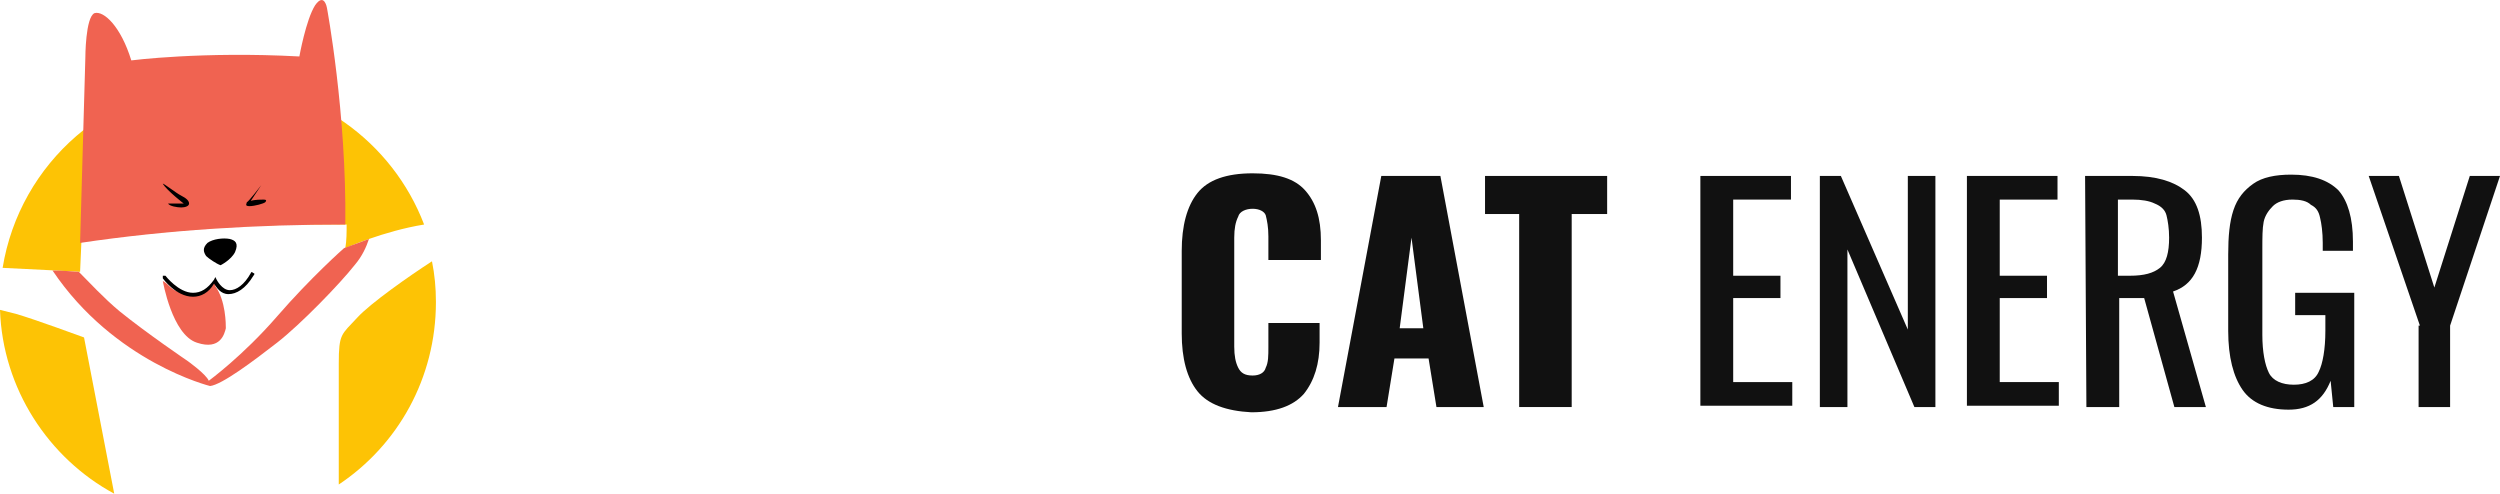
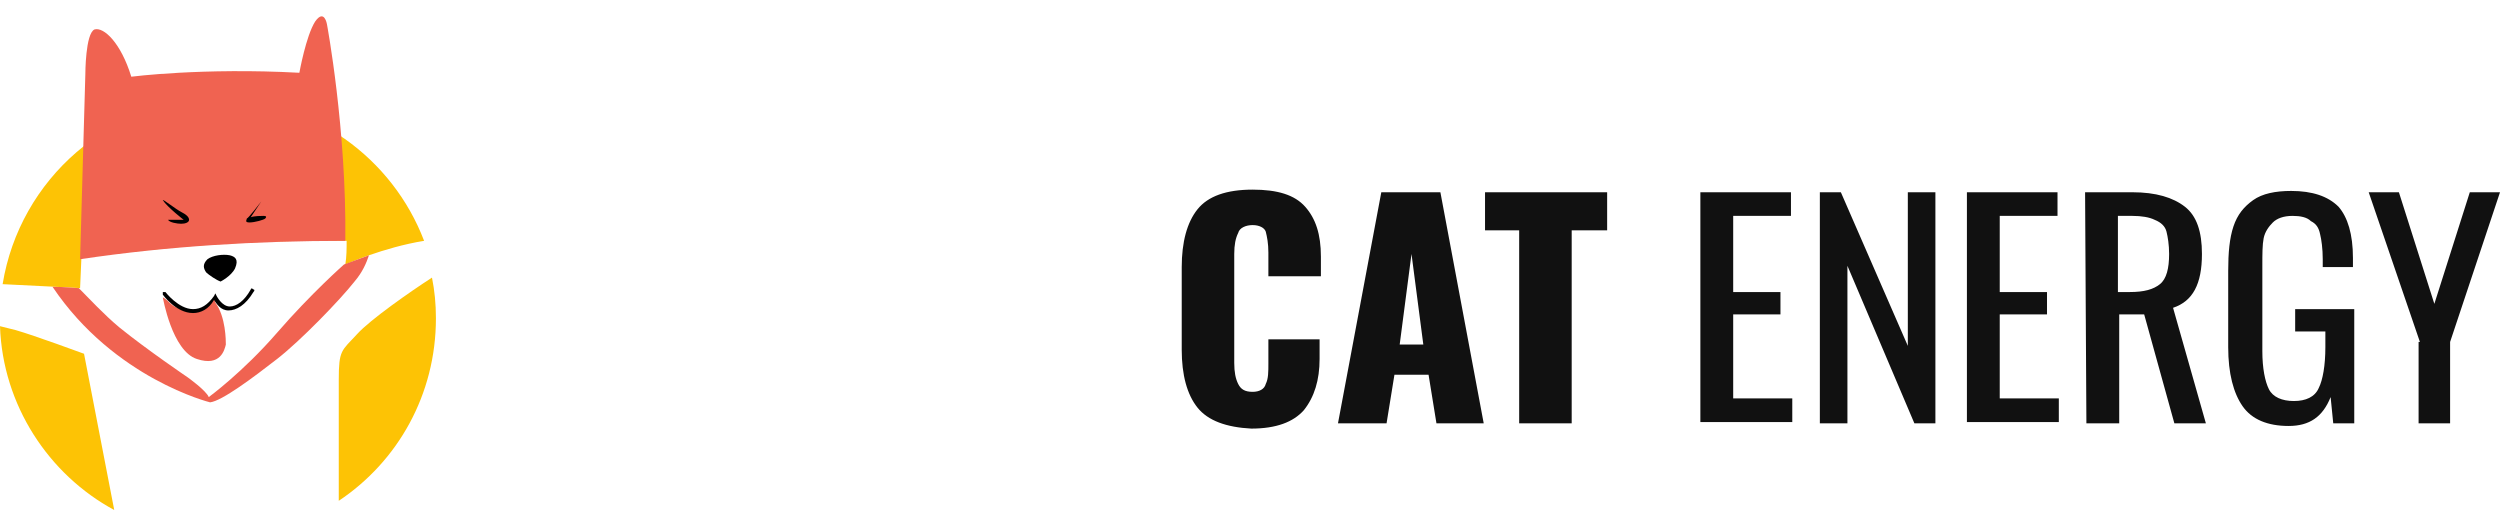
- <svg xmlns="http://www.w3.org/2000/svg" version="1.1" id="Layer_1" x="0px" y="0px" viewBox="0 0 190.4 37.6" style="enable-background:new 0 0 190.4 37.6;" xml:space="preserve">
-   <style type="text/css">
-   .st0{fill:#FDC305;}
-   .st1{fill:#F06351;}
-   .st2{fill:#111111;}
- </style>
+ <svg xmlns="http://www.w3.org/2000/svg" version="1.1" x="0" y="0" viewBox="0 0 190.4 37.6" xml:space="preserve" width="190" height="40">
+   <style>
+   .st0 {
+     fill: #fdc305;
+   }
+ 
+   .st1 {
+     fill: #f06351;
+   }
+ 
+   .st2 {
+     fill: #111111;
+   }
+   </style>
+   <path class="st0" d="M6.1 20.7l.1-2.3c6.7-.9 13.4-1.4 20.2-1.3 0 .6 0 1.2-.1 1.8 0 0 2.9-1.3 6-1.8-2.4-6.3-8.5-10.8-15.6-10.8C8.4 6.3 1.5 12.4.2 20.4c2.2.1 5.9.3 5.9.3zM27.2 24.2c-1.2 1.3-1.4 1.2-1.4 3.5v9.2c4.5-3 7.4-8.1 7.4-13.9 0-1.1-.1-2.1-.3-3.1-1.7 1.1-4.7 3.2-5.7 4.3zM6.4 25.7s-3.8-1.4-5.2-1.8L0 23.6c.2 6 3.7 11.3 8.7 14L6.4 25.7z" />
+   <path class="st1" d="M26.3 17.1C26.4 8.6 24.9.6 24.9.6s-.2-1.2-.9-.2c-.7 1.1-1.2 3.9-1.2 3.9-7.4-.4-12.8.3-12.8.3C9.2 2 7.9.8 7.2 1c-.7.3-.7 3.4-.7 3.4l-.4 14.1c6.7-1 13.5-1.4 20.2-1.4z" />
+   <path d="M12.4 14c0-.1 1 .7 1.4.9s.6.4.6.6c0 .2-.3.3-.6.3s-.9-.1-1-.3H14c.1.1-1.3-1-1.6-1.5zM19.9 14.1s-1 1.3-1.1 1.3c0 .1-.2.3.2.3s1.1-.2 1.2-.3.1-.2-.1-.2-.7 0-1 .1l.8-1.2s.1-.1 0 0zM16.8 20.2s.8-.4 1.1-1c.3-.7 0-.9-.4-1-.5-.1-1.3 0-1.7.3-.4.4-.3.7-.1 1 .2.2.8.6 1.1.7z" />
+   <path class="st1" d="M16.3 21.5s-.2.4-.5.6c-.2.2-.6.4-1 .4-.6 0-1.1-.2-1.5-.4-.2-.1-.4-.3-.5-.4-.2-.2-.4-.3-.4-.3s.7 4.1 2.6 4.7c1.8.6 2.1-.7 2.2-1.1 0-.3 0-2.1-.8-3.2.1-.4 0-.2-.1-.3z" />
+   <path d="M14.7 22.6c-1.3 0-2.3-1.4-2.3-1.4V21h.2s1 1.3 2.1 1.3c.6 0 1.1-.3 1.6-1l.1-.2.1.2s.4.8 1 .8c.5 0 1.1-.4 1.6-1.3 0-.1.1-.1.2 0 .1 0 .1.1 0 .2-.6 1-1.3 1.4-1.9 1.4s-.9-.5-1.1-.8c-.4.7-1 1-1.6 1z" />
+   <path class="st1" d="M26.2 18.9s-2.5 2.2-5.1 5.2-5.2 4.9-5.2 4.9c-.2-.5-1.6-1.5-1.6-1.5s-3.1-2.1-5.2-3.8c-1.2-1-2.3-2.2-3.1-3-.3 0-1.1-.1-2-.1 4.7 7 12 8.8 12 8.8.9-.1 3.3-1.9 5.1-3.3 1.8-1.4 4.8-4.5 5.9-5.9.6-.7.9-1.4 1.1-2-1.1.4-1.9.7-1.9.7z" />
  <g>
-     <path class="st0" d="M6.1,20.7l0.1-2.3c6.7-0.9,13.4-1.4,20.2-1.3c0,0.6,0,1.2-0.1,1.8c0,0,2.9-1.3,6-1.8     c-2.4-6.3-8.5-10.8-15.6-10.8c-8.3,0-15.2,6.1-16.5,14.1C2.4,20.5,6.1,20.7,6.1,20.7z" />
-     <path class="st0" d="M27.2,24.2c-1.2,1.3-1.4,1.2-1.4,3.5c0,0.9,0,4.9,0,9.2c4.5-3,7.4-8.1,7.4-13.9c0-1.1-0.1-2.1-0.3-3.1     C31.2,21,28.2,23.1,27.2,24.2z" />
-     <path class="st0" d="M6.4,25.7c0,0-3.8-1.4-5.2-1.8c-0.4-0.1-0.8-0.2-1.2-0.3c0.2,6,3.7,11.3,8.7,14L6.4,25.7z" />
-   </g>
-   <path class="st1" d="M26.3,17.1c0.1-8.5-1.4-16.5-1.4-16.5S24.7-0.6,24,0.4c-0.7,1.1-1.2,3.9-1.2,3.9C15.4,3.9,10,4.6,10,4.6   C9.2,2,7.9,0.8,7.2,1C6.5,1.3,6.5,4.4,6.5,4.4L6.1,18.5C12.8,17.5,19.6,17.1,26.3,17.1z" />
-   <path d="M12.4,14c0-0.1,1,0.7,1.4,0.9s0.6,0.4,0.6,0.6c0,0.2-0.3,0.3-0.6,0.3s-0.9-0.1-1-0.3c0,0,0.6,0,0.9,0H14   C14.1,15.6,12.7,14.5,12.4,14z" />
-   <path d="M19.9,14.1c0,0-1,1.3-1.1,1.3c0,0.1-0.2,0.3,0.2,0.3s1.1-0.2,1.2-0.3s0.1-0.2-0.1-0.2s-0.7,0-1,0.1L19.9,14.1   C19.9,14.1,20,14,19.9,14.1z" />
-   <path d="M16.8,20.2c0,0,0.8-0.4,1.1-1c0.3-0.7,0-0.9-0.4-1c-0.5-0.1-1.3,0-1.7,0.3c-0.4,0.4-0.3,0.7-0.1,1   C15.9,19.7,16.5,20.1,16.8,20.2z" />
-   <path class="st1" d="M16.3,21.5c0,0-0.2,0.4-0.5,0.6c-0.2,0.2-0.6,0.4-1,0.4c-0.6,0-1.1-0.2-1.5-0.4c-0.2-0.1-0.4-0.3-0.5-0.4   c-0.2-0.2-0.4-0.3-0.4-0.3s0.7,4.1,2.6,4.7c1.8,0.6,2.1-0.7,2.2-1.1c0-0.3,0-2.1-0.8-3.2C16.5,21.4,16.4,21.6,16.3,21.5z" />
-   <g>
-     <path d="M14.7,22.6L14.7,22.6c-1.3,0-2.3-1.4-2.3-1.4c0-0.1,0-0.2,0-0.2c0.1,0,0.2,0,0.2,0s1,1.3,2.1,1.3l0,0c0.6,0,1.1-0.3,1.6-1     l0.1-0.2l0.1,0.2c0,0,0.4,0.8,1,0.8c0.5,0,1.1-0.4,1.6-1.3c0-0.1,0.1-0.1,0.2,0c0.1,0,0.1,0.1,0,0.2c-0.6,1-1.3,1.4-1.9,1.4     s-0.9-0.5-1.1-0.8C15.9,22.3,15.3,22.6,14.7,22.6z" />
-   </g>
-   <path class="st1" d="M26.2,18.9c0,0-2.5,2.2-5.1,5.2S15.9,29,15.9,29c-0.2-0.5-1.6-1.5-1.6-1.5s-3.1-2.1-5.2-3.8   c-1.2-1-2.3-2.2-3.1-3c-0.3,0-1.1-0.1-2-0.1c4.7,7,12,8.8,12,8.8c0.9-0.1,3.3-1.9,5.1-3.3c1.8-1.4,4.8-4.5,5.9-5.9   c0.6-0.7,0.9-1.4,1.1-2C27,18.6,26.2,18.9,26.2,18.9z" />
-   <g transform="matrix(1, 0, 0, 1, 90, 10.2)">
-     <path class="st2" d="M1.2,19.6c-0.8-1-1.2-2.5-1.2-4.4V8.9C0,7,0.4,5.5,1.2,4.5S3.4,3,5.4,3c1.9,0,3.2,0.4,4,1.3     c0.8,0.9,1.2,2.1,1.2,3.8v1.5h-4V7.8c0-0.7-0.1-1.2-0.2-1.6c-0.1-0.3-0.5-0.5-1-0.5s-1,0.2-1.1,0.6C4.1,6.7,4,7.2,4,7.9v8.3     c0,0.7,0.1,1.2,0.3,1.6c0.2,0.4,0.5,0.6,1.1,0.6c0.5,0,0.9-0.2,1-0.6c0.2-0.4,0.2-0.9,0.2-1.6v-1.8h3.9v1.5c0,1.6-0.4,2.9-1.2,3.9     c-0.8,0.9-2.1,1.4-4,1.4C3.4,21.1,2,20.6,1.2,19.6z" />
-     <path class="st2" d="M15.2,3.2h4.5L23,20.8h-3.6l-0.6-3.7h-2.6l-0.6,3.7h-3.7L15.2,3.2z M18.4,14.8l-0.9-6.9l-0.9,6.9H18.4z" />
-     <path class="st2" d="M25.8,6.1h-2.7V3.2h9.3v2.9h-2.7v14.7h-4V6.1H25.8z" />
-     <path class="st2" d="M39.5,3.2h6.9V5H42v5.8h3.6v1.7H42v6.4h4.5v1.8h-7V3.2z" />
-     <path class="st2" d="M48.5,3.2h1.7l5.1,11.7V3.2h2.1v17.6h-1.6l-5.1-12v12h-2.1V3.2H48.5z" />
-     <path class="st2" d="M59.8,3.2h6.9V5h-4.4v5.8h3.6v1.7h-3.6v6.4h4.5v1.8h-7C59.8,20.7,59.8,3.2,59.8,3.2z" />
-     <path class="st2" d="M68.8,3.2h3.6c1.8,0,3.1,0.4,4,1.1s1.3,1.9,1.3,3.6c0,2.3-0.7,3.6-2.2,4.1l2.5,8.8h-2.4l-2.3-8.3h-1.9v8.3     h-2.5L68.8,3.2L68.8,3.2z M72.2,10.8c1.1,0,1.8-0.2,2.3-0.6C75,9.8,75.2,9,75.2,7.9c0-0.7-0.1-1.3-0.2-1.7s-0.4-0.7-0.9-0.9     c-0.4-0.2-1-0.3-1.7-0.3h-1.1v5.8C71.3,10.8,72.2,10.8,72.2,10.8z" />
-     <path class="st2" d="M80.8,19.5c-0.7-1-1.1-2.5-1.1-4.5V9.2c0-1.4,0.1-2.5,0.4-3.4s0.8-1.5,1.5-2s1.7-0.7,2.9-0.7     c1.6,0,2.8,0.4,3.6,1.2c0.7,0.8,1.1,2.1,1.1,3.9v0.7h-2.3V8.3c0-0.8-0.1-1.5-0.2-1.9c-0.1-0.5-0.3-0.8-0.7-1     C85.7,5.1,85.2,5,84.6,5c-0.7,0-1.2,0.2-1.5,0.5s-0.6,0.7-0.7,1.2s-0.1,1.2-0.1,2.1v6.5c0,1.3,0.2,2.3,0.5,2.9s1,0.9,1.9,0.9     s1.6-0.3,1.9-1c0.3-0.6,0.5-1.7,0.5-3.1v-1.2h-2.3v-1.7h4.5v8.7h-1.6l-0.2-2c-0.6,1.5-1.6,2.2-3.2,2.2C82.7,21,81.5,20.5,80.8,19.5     z" />
-     <path class="st2" d="M94.3,14.6L90.4,3.2h2.3l2.7,8.5l2.7-8.5h2.3l-3.8,11.4v6.2h-2.4v-6.2H94.3z" />
+     <path class="st2" d="M1.2 19.6c-.8-1-1.2-2.5-1.2-4.4V8.9C0 7 .4 5.5 1.2 4.5S3.4 3 5.4 3c1.9 0 3.2.4 4 1.3.8.9 1.2 2.1 1.2 3.8v1.5h-4V7.8c0-.7-.1-1.2-.2-1.6-.1-.3-.5-.5-1-.5s-1 .2-1.1.6c-.2.4-.3.9-.3 1.6v8.3c0 .7.1 1.2.3 1.6.2.4.5.6 1.1.6.5 0 .9-.2 1-.6.2-.4.2-.9.2-1.6v-1.8h3.9v1.5c0 1.6-.4 2.9-1.2 3.9-.8.9-2.1 1.4-4 1.4-1.9-.1-3.3-.6-4.1-1.6zM15.2 3.2h4.5L23 20.8h-3.6l-.6-3.7h-2.6l-.6 3.7h-3.7l3.3-17.6zm3.2 11.6l-.9-6.9-.9 6.9h1.8zM25.8 6.1h-2.7V3.2h9.3v2.9h-2.7v14.7h-4V6.1h.1zM39.5 3.2h6.9V5H42v5.8h3.6v1.7H42v6.4h4.5v1.8h-7V3.2zM48.5 3.2h1.7l5.1 11.7V3.2h2.1v17.6h-1.6l-5.1-12v12h-2.1V3.2h-.1zM59.8 3.2h6.9V5h-4.4v5.8h3.6v1.7h-3.6v6.4h4.5v1.8h-7V3.2zM68.8 3.2h3.6c1.8 0 3.1.4 4 1.1s1.3 1.9 1.3 3.6c0 2.3-.7 3.6-2.2 4.1l2.5 8.8h-2.4l-2.3-8.3h-1.9v8.3h-2.5l-.1-17.6zm3.4 7.6c1.1 0 1.8-.2 2.3-.6.5-.4.7-1.2.7-2.3 0-.7-.1-1.3-.2-1.7s-.4-.7-.9-.9c-.4-.2-1-.3-1.7-.3h-1.1v5.8h.9zM80.8 19.5c-.7-1-1.1-2.5-1.1-4.5V9.2c0-1.4.1-2.5.4-3.4s.8-1.5 1.5-2 1.7-.7 2.9-.7c1.6 0 2.8.4 3.6 1.2.7.8 1.1 2.1 1.1 3.9v.7h-2.3v-.6c0-.8-.1-1.5-.2-1.9-.1-.5-.3-.8-.7-1-.3-.3-.8-.4-1.4-.4-.7 0-1.2.2-1.5.5s-.6.7-.7 1.2-.1 1.2-.1 2.1v6.5c0 1.3.2 2.3.5 2.9s1 .9 1.9.9 1.6-.3 1.9-1c.3-.6.5-1.7.5-3.1v-1.2h-2.3v-1.7h4.5v8.7h-1.6l-.2-2c-.6 1.5-1.6 2.2-3.2 2.2s-2.8-.5-3.5-1.5zM94.3 14.6L90.4 3.2h2.3l2.7 8.5 2.7-8.5h2.3l-3.8 11.4v6.2h-2.4v-6.2h.1z" transform="translate(90 10.2)" />
  </g>
</svg>
